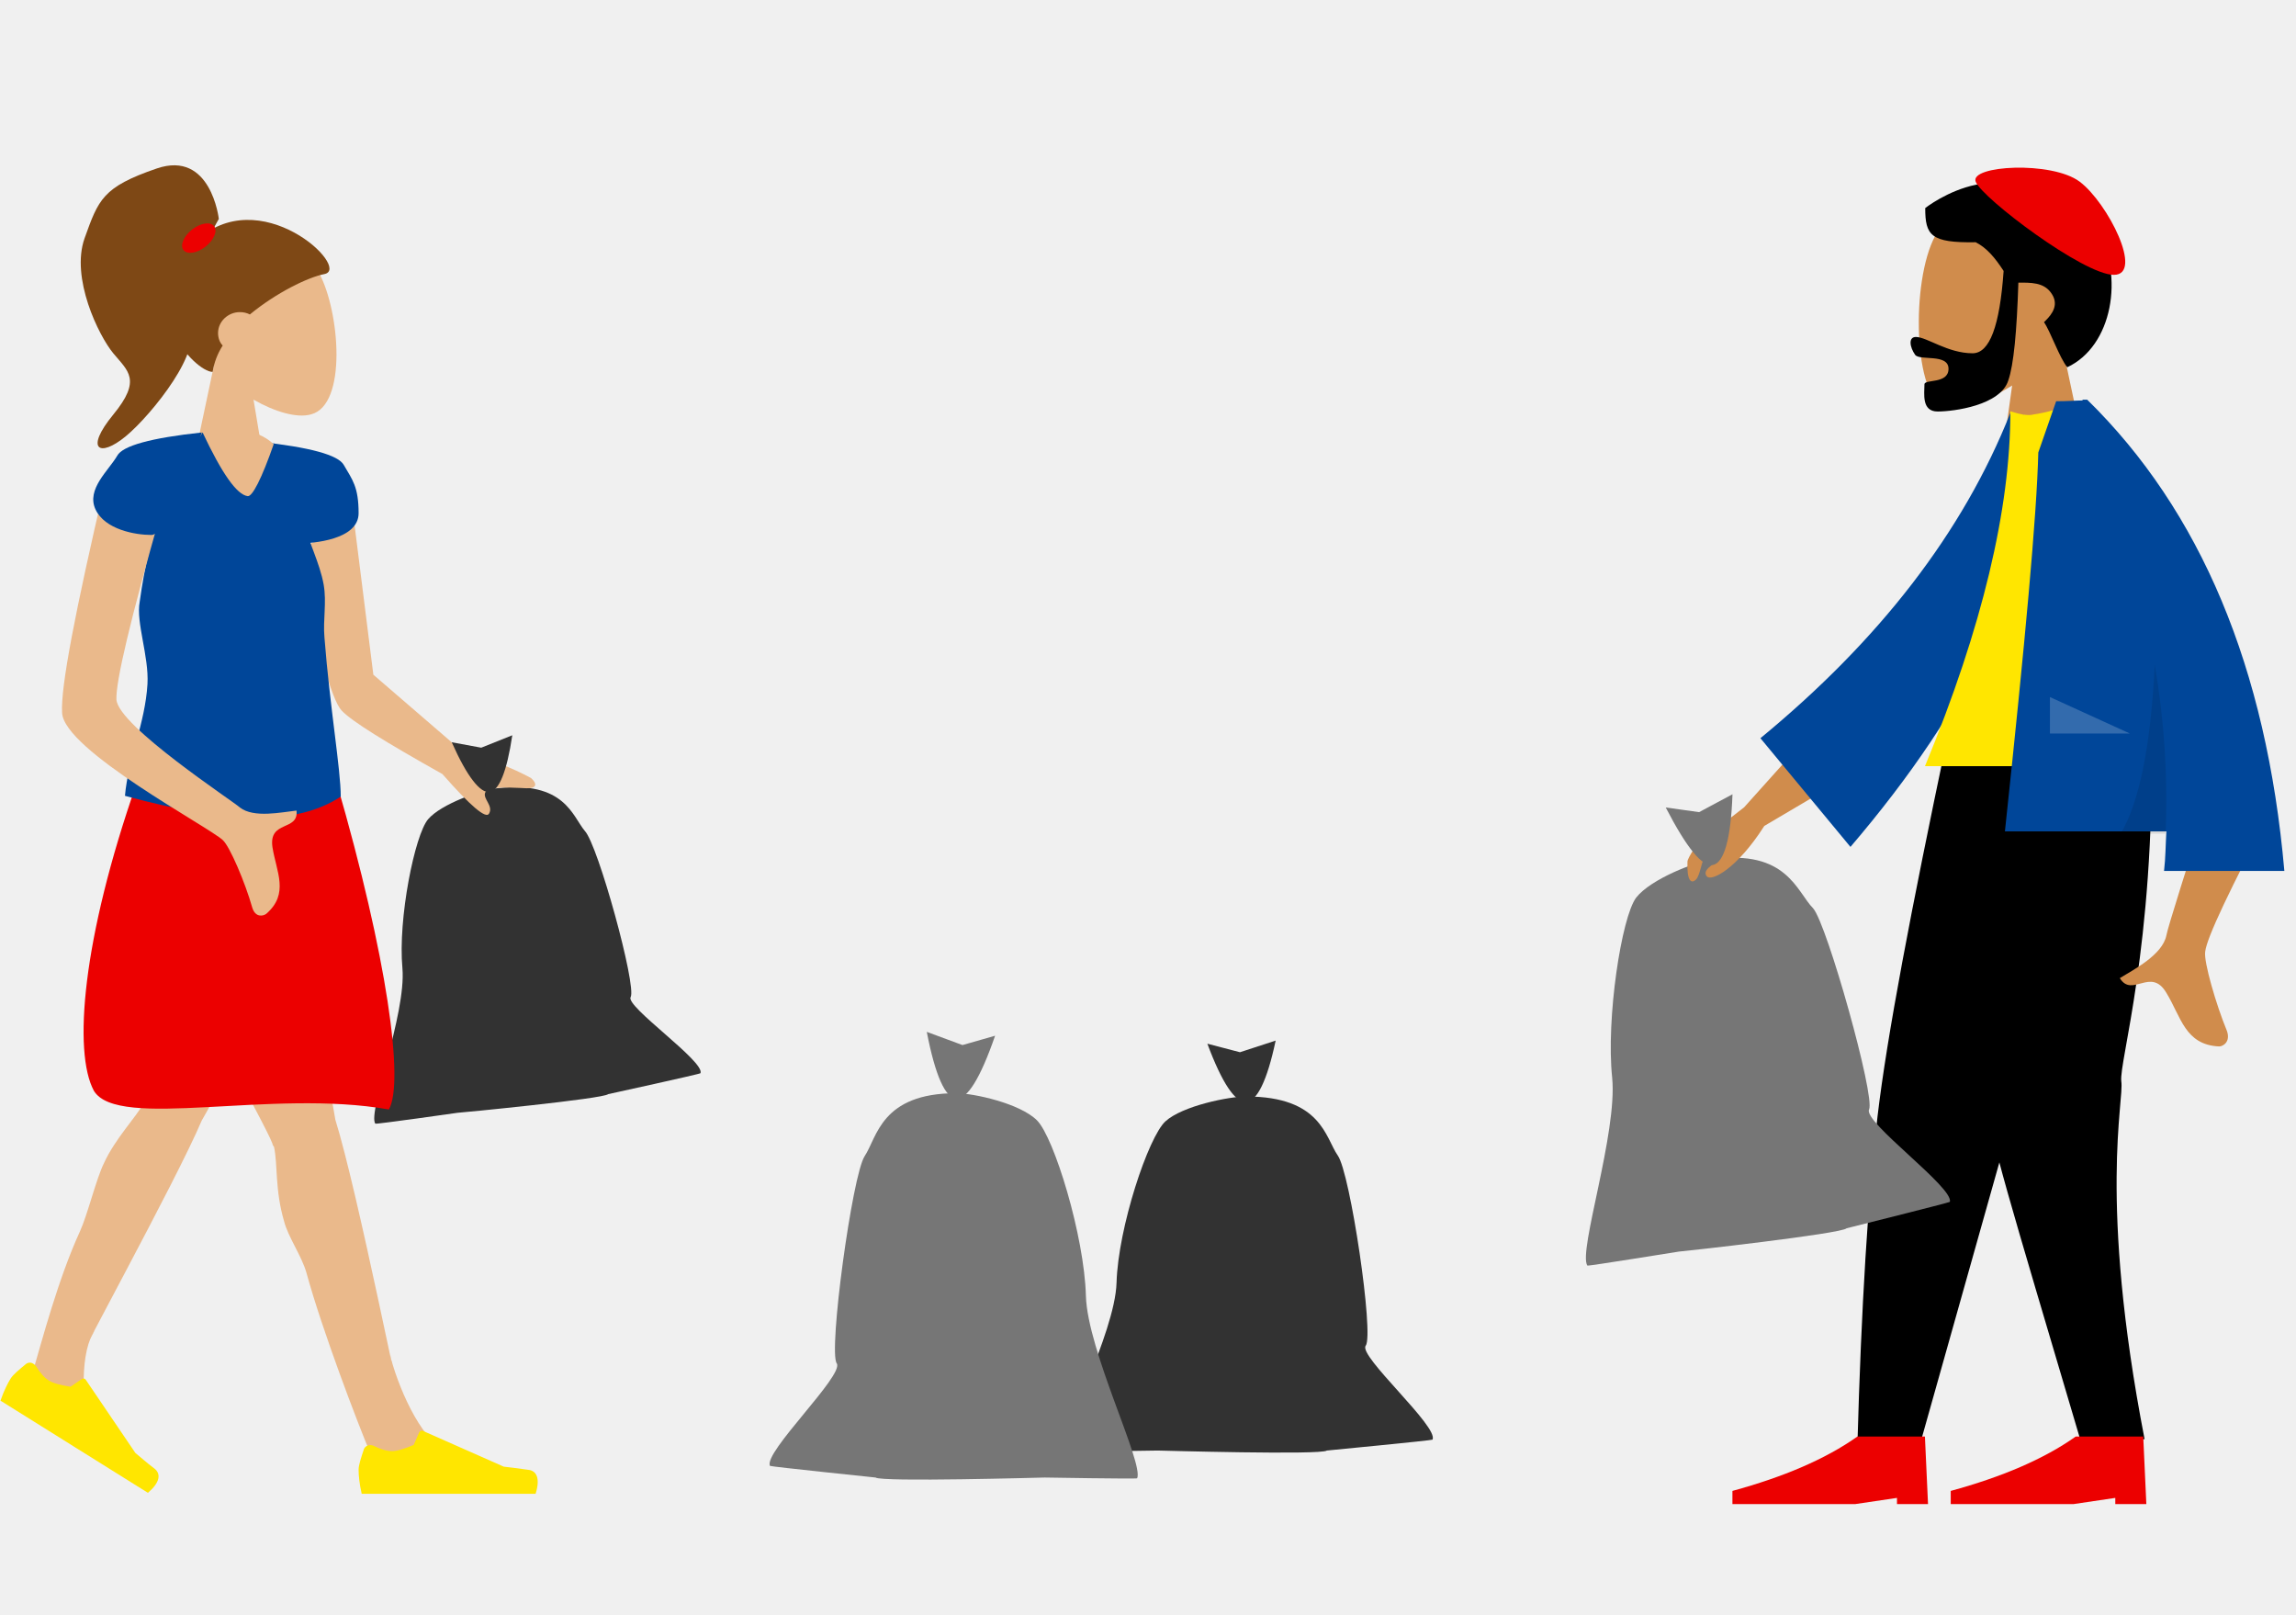
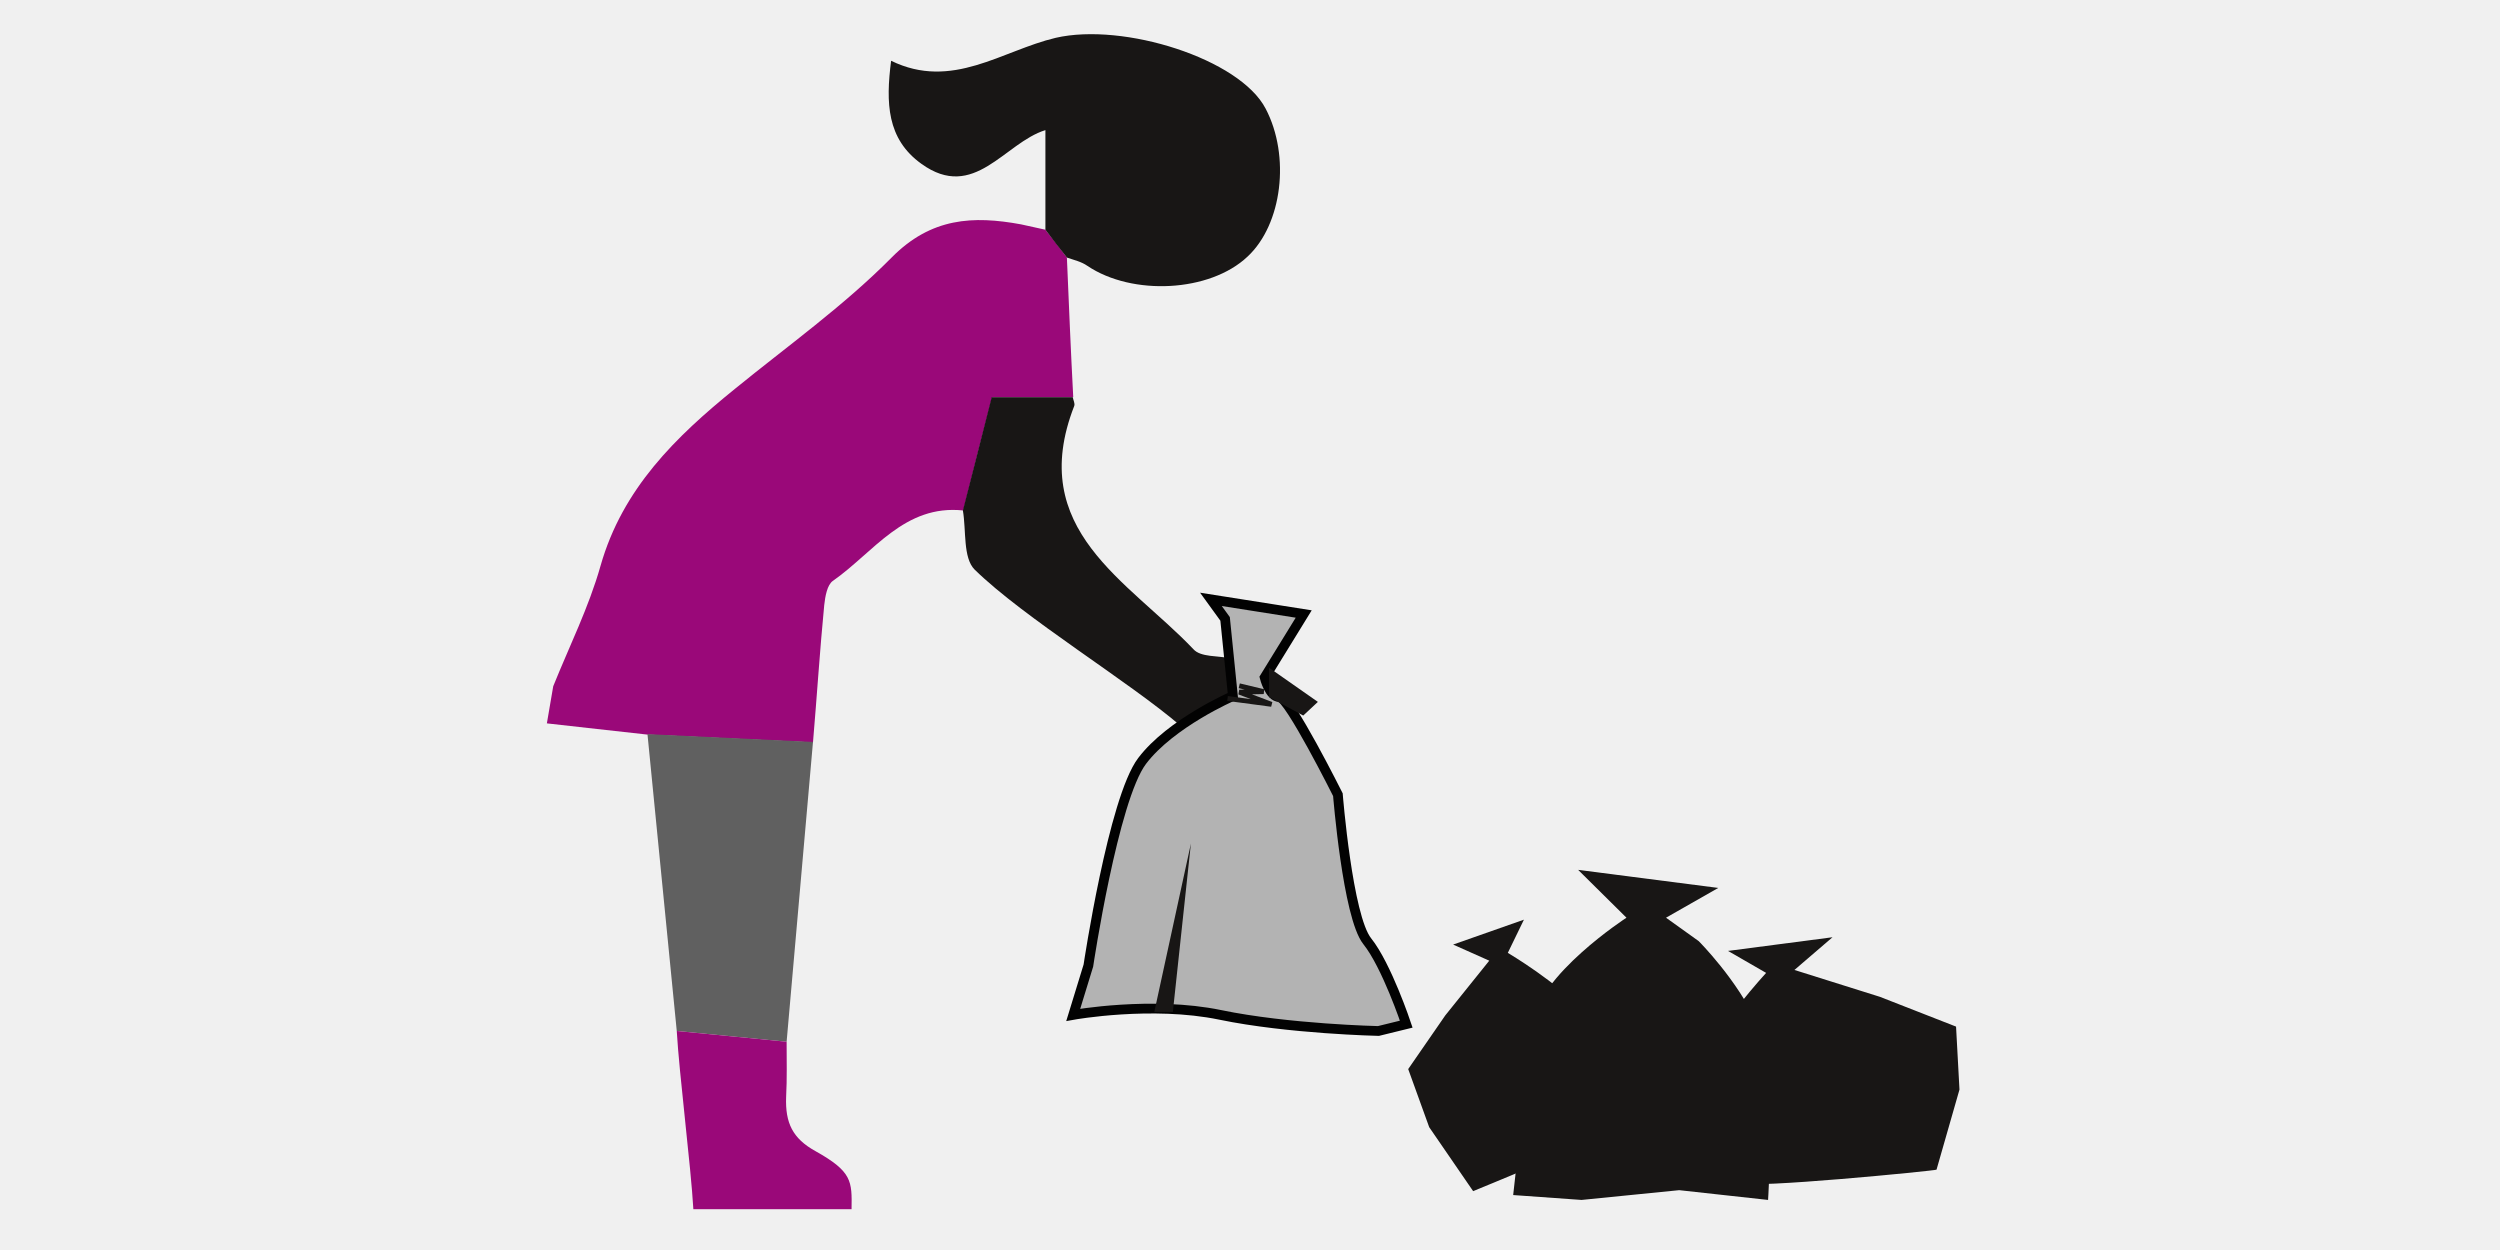
- <svg xmlns="http://www.w3.org/2000/svg" viewBox="0 0 295.8 208" fill="#000">
-   <style>.st0{fill:#323232}.st0,.st1{fill-rule:evenodd;clip-rule:evenodd}.st10,.st2,.st3,.st4,.st5,.st6,.st9{fill-rule:evenodd;clip-rule:evenodd;fill:#ec0000}.st10,.st3,.st4,.st5,.st6,.st9{fill:#767676}.st10,.st4,.st5,.st6,.st9{fill:#d08c4c}.st10,.st5,.st6,.st9{fill:#004699}.st10,.st6,.st9{fill:#ffe600}.st10,.st9{fill:#eab98b}.st10{fill:#7e4815}</style>
-   <g transform="matrix(-1 0 0 1 298.647 115.124)">
-     <path class="st0" d="M138.1 26.1c2.2 0 8.2 1.2 10.4 3.2 2.2 2 6.1 13.7 6.3 20.8.2 6.6 7.5 19.9 6.6 21.7-.1.1-11.9-.1-11.9-.1-.3 0-21.1.6-21.8 0 0 0-13.5-1.3-13.6-1.4-.9-1.6 9.6-10.8 8.6-12.1-1.1-1.4 2-22.3 3.6-24.5 1.6-2.3 2.1-7.6 11.8-7.6z" />
-     <path class="st0" d="M138.1 26.8c-1.4-.1-2.7-2.7-3.8-7.9l4.6 1.5 4.2-1.1c-1.9 5.1-3.6 7.6-5 7.5z" />
-   </g>
-   <g>
-     <g transform="translate(24.591 77.258)">
-       <path class="st1" d="m248.6 17.7-15 52.6-10.9 38.7h-8c.5-18.1 1.4-32.3 2.6-42.5s4.3-26.5 9-48.8h22.3z" />
-       <path class="st1" d="M252.6 17.7c.4 27.1-4.2 41.8-3.9 44.3.4 2.5-3 15.1 3 46.1h-8.3c-9.2-31.1-11.8-39.4-11.8-42.8s2-21.8-5.4-47.7l26.4.1z" />
-       <g transform="translate(4.128 90.066)">
-         <path class="st2" d="m247.8 26.4-.4-8.7h-8.7c-4.1 2.9-9.5 5.2-16.1 7v1.7h15.8l5.4-.8v.8h4z" />
-       </g>
-       <g transform="translate(32.202 90.066)">
-         <path class="st2" d="m191.6 26.4-.4-8.7h-8.7c-4.1 2.9-9.5 5.2-16.1 7v1.7h15.8l5.4-.8v.8h4z" />
-       </g>
-     </g>
-     <path class="st3" d="M220.6 110.7c-2.2.3-7.9 2.5-9.8 4.9-1.9 2.5-3.9 15.6-3.1 23.2.7 7.1-4.4 22.4-3.2 24.2.1.1 11.7-1.8 11.8-1.8.3 0 21-2.3 21.6-3 0 0 13.2-3.3 13.3-3.4.6-1.8-11.2-10.3-10.4-11.9.8-1.7-5.4-23.8-7.2-25.9-2.1-2.1-3.4-7.7-13-6.3z" />
-     <g transform="translate(13.032)">
-       <g transform="translate(21.997 7.652)">
-         <path class="st4" d="M214.3 22.7c-3.2 5.9-2.8 21 1.3 22.1 1.6.4 5.1-.6 8.6-2.8L222 57.8h13.1l-4.5-21.2c2.5-3 4.2-6.6 3.9-10.7-.7-11.7-17-9.1-20.2-3.2z" />
-       </g>
-       <path class="st1" d="M242.9 23.6c-3.7.3-7 2.5-7.9 3.2 0 3.5.7 4.5 6.5 4.4 1.4.7 2.5 2 3.6 3.7-.5 7.1-1.8 10.6-4 10.6-3.2 0-5.9-2.1-7.3-2.1-1 0-.8 1.3-.1 2.3.6.8 4.3-.2 4.3 1.8s-3.1 1.3-3.1 2c0 1.2-.4 3.5 1.7 3.5s8.1-.8 9.1-4c.7-2 1.1-6.3 1.3-12.6h.5c1.8 0 3.2.2 4 1.8.7 1.5-.6 2.7-1.2 3.3.8 1.1 2 4.6 3 5.8 5.8-2.7 7.4-11.7 3.8-17.9-1-3-4-4.1-6.7-4.9-2.3-.8-5.6-1.4-7.5-.9z" />
-       <path class="st2" d="M259.3 35.4c-3.9 0-17-9.9-17.8-12-.8-2.1 9.8-2.7 13.4 0s8.3 12 4.4 12z" />
-     </g>
-     <g transform="translate(0 33.878)">
-       <path class="st4" d="m236.9 56.5-12.2 13.6c-2.5 2-3 2.2-5.3 3.9-.5.4-2 2.6-2 3.1-.1 2.5.5 2.9 1.1 2.3.5-.5.7-2.2 1-2.6.7-1 1.7-1.2 2-.6.5.9-2.5 1.7-1.6 2.8.6.7 3.9-1 7.4-6.5l13.9-8.2-4.3-7.8z" />
-       <path class="st4" d="M293 69.8c-5.7 10.8-8.7 17.1-8.9 18.9-.2 1.3 1.4 6.8 2.8 10.2.5 1.4-.5 2-1 2-4.4-.2-4.9-3.8-6.8-6.9-2-3.4-4.4.7-6-1.9 1.8-1.1 5.5-3 6-5.5.2-1.1 2.5-8.3 6.7-21.6l7.2 4.8z" />
-       <path class="st5" d="m262.6 19.9-3.6-.6c-6.1 15.4-16.9 29.3-32.2 41.9l11.6 14c15.3-17.9 24.8-36.3 24.2-55.3z" />
-       <path class="st6" d="M279.8 64.8H248c7.4-17.9 11-33.1 11-45.7 1.3.4 2.3.6 3 .4 1.5-.2 3.7-.8 6.6-1.9 7.6 12.2 9.7 27.1 11.2 47.2z" />
-       <path class="st5" d="M268.3 17.7c-.7 0-1.9.1-3.4.1l-2.3 6.6c-.2 8.1-1.7 24.4-4.3 48.8h20.8c-.1 1.7-.1 3.4-.3 5.1h15.5c-2.3-26.2-10.8-46.4-25.4-60.7h-.6v.1z" />
-       <path d="M273.2 73.5h5.8c.3-7.6-.2-14.8-1.4-21.8-.5 10.5-2 17.8-4.4 21.8z" style="fill-rule:evenodd;clip-rule:evenodd;fill-opacity:.1" />
-       <path style="fill-rule:evenodd;clip-rule:evenodd;fill:#fff;fill-opacity:.2" d="m274.4 60.6-10.3-4.7v4.7z" />
-     </g>
-   </g>
-   <path class="st3" d="M220.7 111.4c1.4-.3 2.3-3.3 2.5-9.1l-4.3 2.3-4.3-.6c2.7 5.2 4.7 7.7 6.1 7.4z" />
-   <path class="st3" d="M123.2 140.8c2.2 0 8.2 1.3 10.4 3.5s6.1 14.9 6.3 22.6c.2 7.1 7.5 21.6 6.6 23.5-.1.1-11.9-.1-11.9-.1-.3 0-21.1.6-21.8 0 0 0-13.5-1.4-13.6-1.5-.9-1.7 9.6-11.7 8.6-13.2-1.1-1.5 2-24.3 3.6-26.7 1.6-2.4 2.1-8.1 11.8-8.1z" />
-   <path class="st3" d="M123.2 141.5c-1.4-.1-2.7-2.9-3.8-8.6l4.6 1.7 4.2-1.2c-1.9 5.5-3.6 8.2-5 8.1z" />
-   <g transform="matrix(-1 0 0 1 298.647 115.124)">
-     <path class="st0" d="M234.6-13.6c2 .2 7.2 2 8.9 4 1.7 2 3.9 12.8 3.3 19.2-.5 5.9 4.5 18.5 3.5 20-.1.1-10.6-1.4-10.6-1.4-.3 0-18.8-1.8-19.4-2.4 0 0-11.9-2.6-11.9-2.7-.6-1.5 9.7-8.6 9-9.8-.8-1.4 4.2-19.6 5.9-21.4 1.6-1.9 2.6-6.5 11.3-5.5z" />
-   </g>
-   <g>
-     <g transform="translate(72.692)">
-       <g transform="translate(61.27 35.173)">
-         <path class="st9" d="M-92.8.1c2.6 4.9 3.6 16.9-1.1 18.1-1.8.5-4.6-.3-7.4-1.9l2.1 12.6H-110l3.6-17c-2.1-2.5-3.4-5.7-3.2-9.1.8-9.7 14.2-7.6 16.8-2.7z" />
-       </g>
-       <path class="st10" d="M-30.9 35.3c-2.1.4-6.2 2.4-9.6 5.2-.4-.2-.8-.3-1.3-.3-1.5 0-2.8 1.2-2.8 2.7 0 .6.2 1.2.6 1.6-.7 1.1-1.1 2.2-1.3 3.4-2.3 0-10.6-8.6-2.3-16.7s20.3 3.4 16.7 4.1z" />
-       <path class="st10" d="M-44.5 28.2s-1-8.9-8-6.5-7.5 4-9.3 9c-1.8 5.1 1.8 12.5 3.7 14.8 1.9 2.3 3.7 3.4 0 7.9s-1.8 5.6 1.6 2.8c3.4-2.8 10.3-11.5 7.9-14.1-2.5-2.6 4.1-13.9 4.1-13.9z" />
-       <ellipse transform="rotate(-38.001 -47.137 30.656)" class="st2" cx="-47.1" cy="30.7" rx="2.5" ry="1.4" />
-     </g>
-     <g transform="translate(0 202)">
-       <path class="st9" d="M35.3-54.3c-.1-.1-.2-.3-.2-.4-.9-2.5-12.5-23.1-18.5-35.3-1.8-3.6 1-6.4.5-7.8h17.3c1.4 4.7 7.9 34.2 8.8 40 2.9 9.3 8.8 39.3 9.5 41.4.8 2.2-3.7 4.5-4.9 1.8-1.8-4.3-6.3-16.1-8.3-23.4-.6-2.2-2.4-4.7-2.9-6.7-1.2-4.1-.8-7.3-1.3-9.6z" />
-       <path class="st9" d="M18.5-59.9c0-.1 0-.3.1-.4 1-2.8 7.5-37.2 9.8-42.5l14.7 12.4c-1.8 4-14.4 28.1-17.1 32.7-3.4 8-16.8 32.2-17.4 34.1-.7 2-5.1 1-4.4-1.6 1.2-4.1 3.3-12.1 6.1-18.2 1-2.2 2.1-6.8 3.1-8.8 1.4-3.1 4.2-6 5.1-7.7z" />
-       <path class="st9" d="M11.9-30.1c-1.6 2.8-1.5 10.3.4 13.8S7-16 7-19.3s6.5-13.6 4.9-10.8zm38.5 3.2c1.2 4.3 4.2 11.1 7.9 12.3 3.3 2.2-5.6 2.4-7.1-.5-1.6-2.9-.7-15.1-.8-11.8z" />
-       <g transform="rotate(32 -256.573 249.51)">
-         <path class="st6" d="M-182.3-122.2c-.4 1.2-.7 2.1-.7 2.7 0 .7.1 1.8.4 3.1h22.4c.6-1.9.2-3-1-3.1s-2.3-.3-3.1-.4l-10.4-4.6c-.2-.1-.4 0-.5.2l-.7 1.6c-1.2.5-2.1.8-2.8.8-.6 0-1.4-.2-2.4-.7-.6-.2-1 0-1.2.4z" />
-       </g>
-       <path class="st6" d="M-142.1-214.4c-.4 1.2-.7 2.1-.7 2.7 0 .7.1 1.8.4 3.1h22.4c.6-1.9.2-3-1-3.1-1.3-.2-2.3-.3-3.1-.4l-10.4-4.6c-.2-.1-.4 0-.5.2l-.7 1.6c-1.2.5-2.1.8-2.8.8-.6 0-1.4-.2-2.4-.7-.5-.2-1 0-1.2.4z" transform="translate(189 199)" />
-       <path class="st2" d="M17.6-101.1h25.8c6.5 22.4 8.7 38.5 6.7 42-15.1-2.7-34.9 2.7-38-2.4-2.7-5-1.5-19.6 5.5-39.6z" />
-     </g>
-     <g transform="translate(22 97)">
-       <path class="st9" d="m26.1-10.1 11.6 10c3.5.9 6.3 2 8.7 3.3.6.5 1.2 1.5-1 1.3-2.3-.1-4.6-.2-4.9.6-.3.8 1.1 1.7.5 2.7-.4.7-2.4-1-6-5.1-7.3-4.1-11.7-6.8-13-8.2-1.3-1.4-3.2-8.3-5.6-20.6l7.2-3.9 2.5 19.9z" />
-       <path class="st5" d="M11.4-40.1c6.5.7 10.2 1.7 10.9 3 1.1 1.9 1.9 2.8 1.9 6.2S18.4-27 16.3-27c-1.5-.1-3.1-4.4-4.9-13.1z" />
-       <ellipse class="st9" cx="8" cy="-36.5" rx="6.8" ry="5.2" />
-       <path class="st5" d="M-5.9 5.5c13.6 3.7 22.2 3.8 27.8.1 0-3.5-1.4-11.5-2.1-20.5-.2-2.3.3-4.5-.1-6.8-.5-2.8-2-5.6-2.6-8.2-.9-4.1-.9-7.5-3.8-10-1.6 4.6-2.8 6.9-3.4 6.8-1.4-.2-3.3-2.9-5.8-8.2C-.2-34.4-2.7-29.1-4-19.5c-.5 2.7 1.2 7 1 10.6C-3.3-3.8-5.5.8-5.9 5.5z" />
-       <path class="st9" d="M6.7 11.2c.9.8 2.9 5.5 3.8 8.7.4 1.3 1.4 1.1 1.8.8 3-2.6 1.3-5.4.8-8.6-.5-3.5 3.4-2 3.1-4.7-1.9.2-5.5 1-7.3-.4C8.2 6.3-6.8-3.5-7-6.9c-.1-2.3 1.8-10.3 5.7-24l-7.2-3.7C-12.3-18.3-14.2-8.5-14-5.2-13.8-.4 4.9 9.5 6.7 11.2z" />
-       <path class="st5" d="M4-41.3c-6.5.7-10.2 1.7-10.9 3-1.1 1.9-4 4.3-2.8 6.9s5.1 3.3 7.2 3.3c1.4 0 3.6-4.4 6.5-13.2z" />
-     </g>
-   </g>
-   <path class="st0" d="M63.1 102c1.2-.2 2.2-2.6 2.9-7.3l-4 1.6-3.8-.7c2 4.5 3.7 6.6 4.9 6.4z" />
+ <svg xmlns="http://www.w3.org/2000/svg" viewBox="0 0 512 256">
+   <path d="M112 148.147c.4-2.5.9-5.1 1.3-7.6 3.3-8.2 7.3-16.2 9.7-24.7 4.5-15.8 15.4-26.4 27.5-36.2 10.8-8.8 22.3-17 32.1-26.9 8.1-8.2 16.7-8.6 26.5-6.8 1.7.4 3.3.7 5 1.1 1.5 1.9 3 3.8 4.4 5.7.4 9.5.8 19.1 1.3 28.6h-16.6c-2.2 8.5-4.1 15.9-5.9 23.2-12.1-1.3-18.4 8.6-26.7 14.4-1.2.8-1.6 3.2-1.8 5-.9 9.3-1.5 18.7-2.3 28.1-11.3-.5-22.6-1.1-33.9-1.6-6.9-.8-13.8-1.5-20.6-2.3Z" fill="#9a0879" />
+   <path d="M218.5 52.747c-1.5-1.9-3-3.8-4.4-5.7v-20.4c-8.4 2.6-14.6 14.7-25.4 6.9-7.1-5.1-7.3-12.5-6.2-21.1 12.5 6.1 22.7-2.1 33.7-4.7 13.9-3.2 37.7 4.3 43 14.5 5.1 9.7 3.4 23.7-3.7 30.3-7.7 7.3-23.6 8.1-32.8 1.9-1.3-.9-2.8-1.2-4.2-1.7Z" fill="#181615" />
+   <path d="M132.6 150.347c11.3.5 22.6 1.1 33.9 1.6-1.8 20.5-3.6 40.9-5.4 61.4-7.5-.7-15-1.5-22.5-2.2-2-20.2-4-40.5-6-60.8Z" fill="#606060" />
+   <path d="M252.1 134.847c1 5.1 5.4 3.4.8 7.9-3 3-6.2 5.3-11 6-10.7-9.2-32.2-22.2-42.3-32.1-2.4-2.4-1.7-8-2.4-12.1 1.9-7.3 3.7-14.7 5.9-23.2h16.6c.1.6.5 1.3.3 1.8-9.9 25.4 11.1 35.8 24.4 49.8 1.5 1.7 5.1 1.3 7.7 1.9Z" fill="#181615" />
+   <path d="M138.6 211.147c7.5.7 15 1.5 22.5 2.2 0 3.8.1 7.5-.1 11.3-.2 5.3 1.3 8.5 6 11.1 7.5 4.2 7.5 6.1 7.4 11.9H142c-.5-8.8-2.9-27.7-3.4-36.5Z" fill="#9a0879" />
+   <path d="m250.9 126.747 1.6 15.8s-12.7 5.5-18.6 13.3c-5.9 7.8-11 41.9-11 41.9l-3.1 10.1s16.1-2.9 30.1 0 32.4 3.3 32.4 3.3l5.7-1.4s-4-12-8-17-6-30-6-30-10-20-12-20-3-4-3-4l8-13-19-3 2.9 4Z" fill="#b3b3b3" stroke="#020202" stroke-linecap="butt" stroke-linejoin="miter" stroke-width="2" />
+   <path d="m259.9 136.747 10 7-3 2.8-7-3.8v-6Zm-16 36-7.5 34.5h3.8l3.7-34.5Zm89.2 15.2s-18.2 11.8-19.2 21.8-2 17-2 17l-2 18 14 1 20-2 18.2 2s1.8-27-2.2-36-12-17-12-17l-6.7-4.8 10.7-6.1-28.7-3.7 9.9 9.8Z" fill="#181615" />
+   <path d="M356.9 242.247s-12.3-16.2-8.8-24.1c3.5-7.9 13.6-18.9 13.6-18.9l-7.8-4.5 21.4-2.8-7.8 6.7 17.5 5.5 15.6 6.1.7 12.9-4.7 16.4c-.1.2-38.7 4-39.7 2.7Zm-29.4-10.1s1.8-19-3.2-24.9c-5-5.9-15.5-12.1-15.5-12.1l3.3-6.8-14.5 5.1 7.4 3.3-9 11.2-7.6 11 4.3 11.9 9 13.1c-.1 0 25.6-10.3 25.8-11.8Z" fill="#181615" />
+   <path d="m253.8 140.447 5 1.2-5 .1 6.6 2.5-9-1.2" fill="none" stroke="#181615" stroke-linecap="butt" stroke-linejoin="miter" />
</svg>
